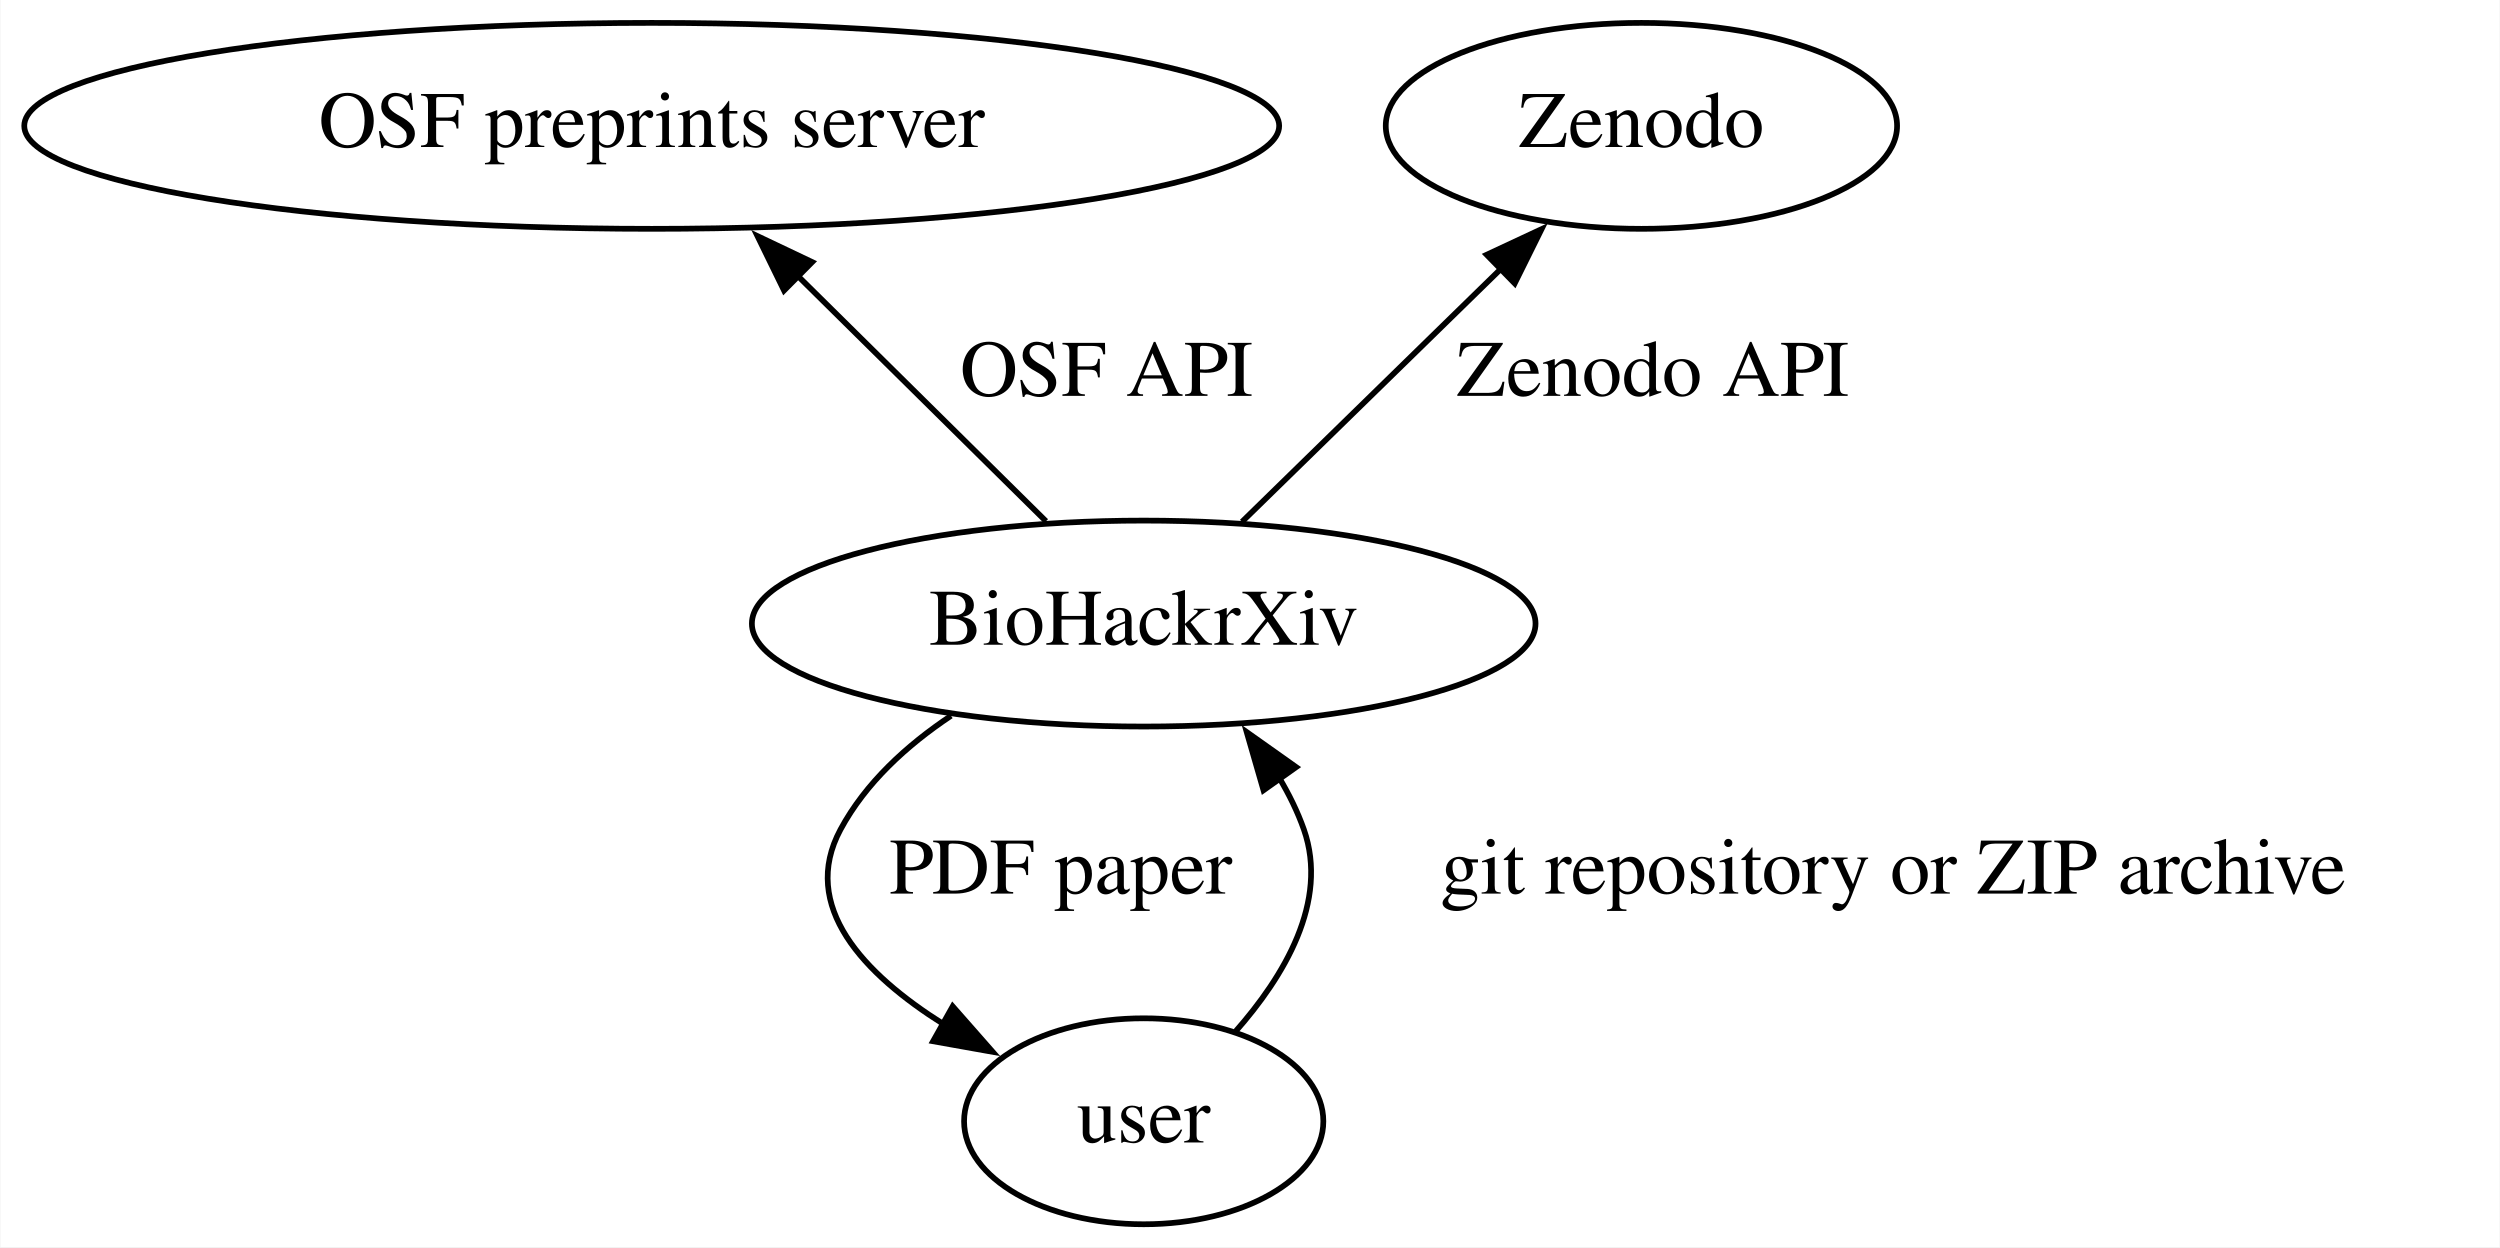
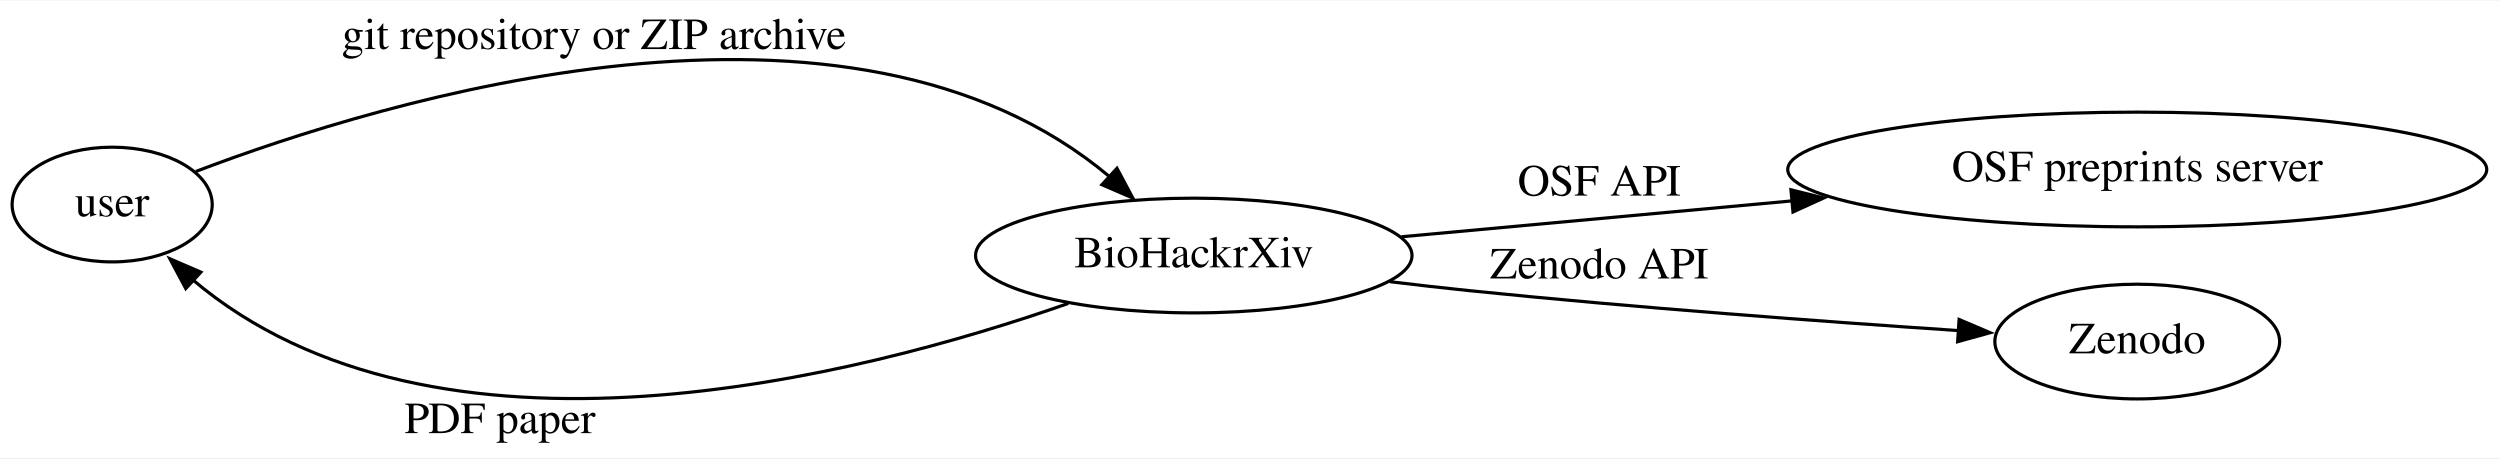
- <svg xmlns="http://www.w3.org/2000/svg" width="437pt" height="218pt" viewBox="0.00 0.00 436.84 218.00">
-   <g id="graph0" class="graph" transform="scale(1 1) rotate(0) translate(4 214)">
-     <polygon fill="white" stroke="none" points="-4,4 -4,-214 432.84,-214 432.84,4 -4,4" />
+ <svg xmlns="http://www.w3.org/2000/svg" width="785pt" height="144pt" viewBox="0.00 0.00 784.56 143.54">
+   <g id="graph0" class="graph" transform="scale(1 1) rotate(0) translate(4 139.54)">
+     <polygon fill="white" stroke="none" points="-4,4 -4,-139.54 780.56,-139.54 780.56,4 -4,4" />
    <g id="node1" class="node">
-       <ellipse fill="none" stroke="black" cx="195.84" cy="-105" rx="68.49" ry="18" />
-       <text text-anchor="middle" x="195.84" y="-101.3" font-family="Times,serif" font-size="14.00">BioHackrXiv</text>
+       <ellipse fill="none" stroke="black" cx="370.64" cy="-59.54" rx="68.49" ry="18" />
+       <text text-anchor="middle" x="370.64" y="-55.84" font-family="Times,serif" font-size="14.00">BioHackrXiv</text>
    </g>
    <g id="node2" class="node">
-       <ellipse fill="none" stroke="black" cx="109.84" cy="-192" rx="109.68" ry="18" />
-       <text text-anchor="middle" x="109.84" y="-188.3" font-family="Times,serif" font-size="14.00">OSF preprints server</text>
+       <ellipse fill="none" stroke="black" cx="666.72" cy="-86.54" rx="109.68" ry="18" />
+       <text text-anchor="middle" x="666.72" y="-82.84" font-family="Times,serif" font-size="14.00">OSF preprints server</text>
    </g>
    <g id="edge3" class="edge">
-       <path fill="none" stroke="black" d="M178.76,-122.89C166.28,-135.22 149.16,-152.14 135.11,-166.03" />
-       <polygon fill="black" stroke="black" points="132.97,-163.22 128.32,-172.74 137.89,-168.19 132.97,-163.22" />
-       <text text-anchor="middle" x="189.34" y="-144.8" font-family="Times,serif" font-size="14.00">OSF API</text>
+       <path fill="none" stroke="black" d="M435.81,-65.43C471.73,-68.73 517.44,-72.93 558.63,-76.71" />
+       <polygon fill="black" stroke="black" points="558.04,-80.17 568.32,-77.6 558.68,-73.2 558.04,-80.17" />
+       <text text-anchor="middle" x="497.88" y="-78.34" font-family="Times,serif" font-size="14.00">OSF API</text>
    </g>
    <g id="node3" class="node">
-       <ellipse fill="none" stroke="black" cx="282.84" cy="-192" rx="44.69" ry="18" />
-       <text text-anchor="middle" x="282.84" y="-188.3" font-family="Times,serif" font-size="14.00">Zenodo</text>
+       <ellipse fill="none" stroke="black" cx="666.72" cy="-32.54" rx="44.69" ry="18" />
+       <text text-anchor="middle" x="666.72" y="-28.84" font-family="Times,serif" font-size="14.00">Zenodo</text>
    </g>
    <g id="edge4" class="edge">
-       <path fill="none" stroke="black" d="M213.02,-122.79C226,-135.46 243.97,-153.02 258.43,-167.15" />
-       <polygon fill="black" stroke="black" points="255.79,-169.47 265.39,-173.95 260.69,-164.46 255.79,-169.47" />
-       <text text-anchor="middle" x="284.84" y="-144.8" font-family="Times,serif" font-size="14.00">Zenodo API</text>
+       <path fill="none" stroke="black" d="M432.13,-51.34C440.44,-50.33 448.87,-49.36 456.88,-48.54 508.96,-43.19 568.51,-38.8 610.66,-35.98" />
+       <polygon fill="black" stroke="black" points="610.81,-39.47 620.55,-35.32 610.35,-32.49 610.81,-39.47" />
+       <text text-anchor="middle" x="497.88" y="-52.34" font-family="Times,serif" font-size="14.00">Zenodo API</text>
    </g>
    <g id="node4" class="node">
-       <ellipse fill="none" stroke="black" cx="195.84" cy="-18" rx="31.4" ry="18" />
-       <text text-anchor="middle" x="195.84" y="-14.3" font-family="Times,serif" font-size="14.00">user</text>
+       <ellipse fill="none" stroke="black" cx="31.2" cy="-75.54" rx="31.4" ry="18" />
+       <text text-anchor="middle" x="31.2" y="-71.84" font-family="Times,serif" font-size="14.00">user</text>
    </g>
    <g id="edge2" class="edge">
-       <path fill="none" stroke="black" d="M162.16,-88.88C154.44,-83.73 147.23,-77.16 142.84,-69 135.63,-55.6 146.89,-43.76 160.86,-34.97" />
-       <polygon fill="black" stroke="black" points="162.45,-38.09 169.45,-30.13 159.02,-31.99 162.45,-38.09" />
-       <text text-anchor="middle" x="181.34" y="-57.8" font-family="Times,serif" font-size="14.00">PDF paper</text>
+       <path fill="none" stroke="black" d="M331.24,-44.5C265.93,-21.62 132.86,12.81 56.33,-52.05" />
+       <polygon fill="black" stroke="black" points="54.3,-49.17 49.31,-58.52 59.04,-54.32 54.3,-49.17" />
+       <text text-anchor="middle" x="152.91" y="-3.8" font-family="Times,serif" font-size="14.00">PDF paper</text>
    </g>
    <g id="edge1" class="edge">
-       <path fill="none" stroke="black" d="M211.86,-33.67C220.37,-43.31 228.25,-56.42 223.84,-69 222.75,-72.1 221.26,-75.13 219.54,-78.02" />
-       <polygon fill="black" stroke="black" points="216.78,-75.86 213.84,-86.04 222.49,-79.91 216.78,-75.86" />
-       <text text-anchor="middle" x="326.84" y="-57.8" font-family="Times,serif" font-size="14.00">git repository or ZIP archive</text>
+       <path fill="none" stroke="black" d="M57.45,-85.92C116.07,-108.21 262.61,-153.27 344.44,-84.08" />
+       <polygon fill="black" stroke="black" points="346.53,-86.91 351.52,-77.57 341.8,-81.76 346.53,-86.91" />
+       <text text-anchor="middle" x="182.39" y="-124.34" font-family="Times,serif" font-size="14.00">git repository or ZIP archive</text>
    </g>
  </g>
</svg>
